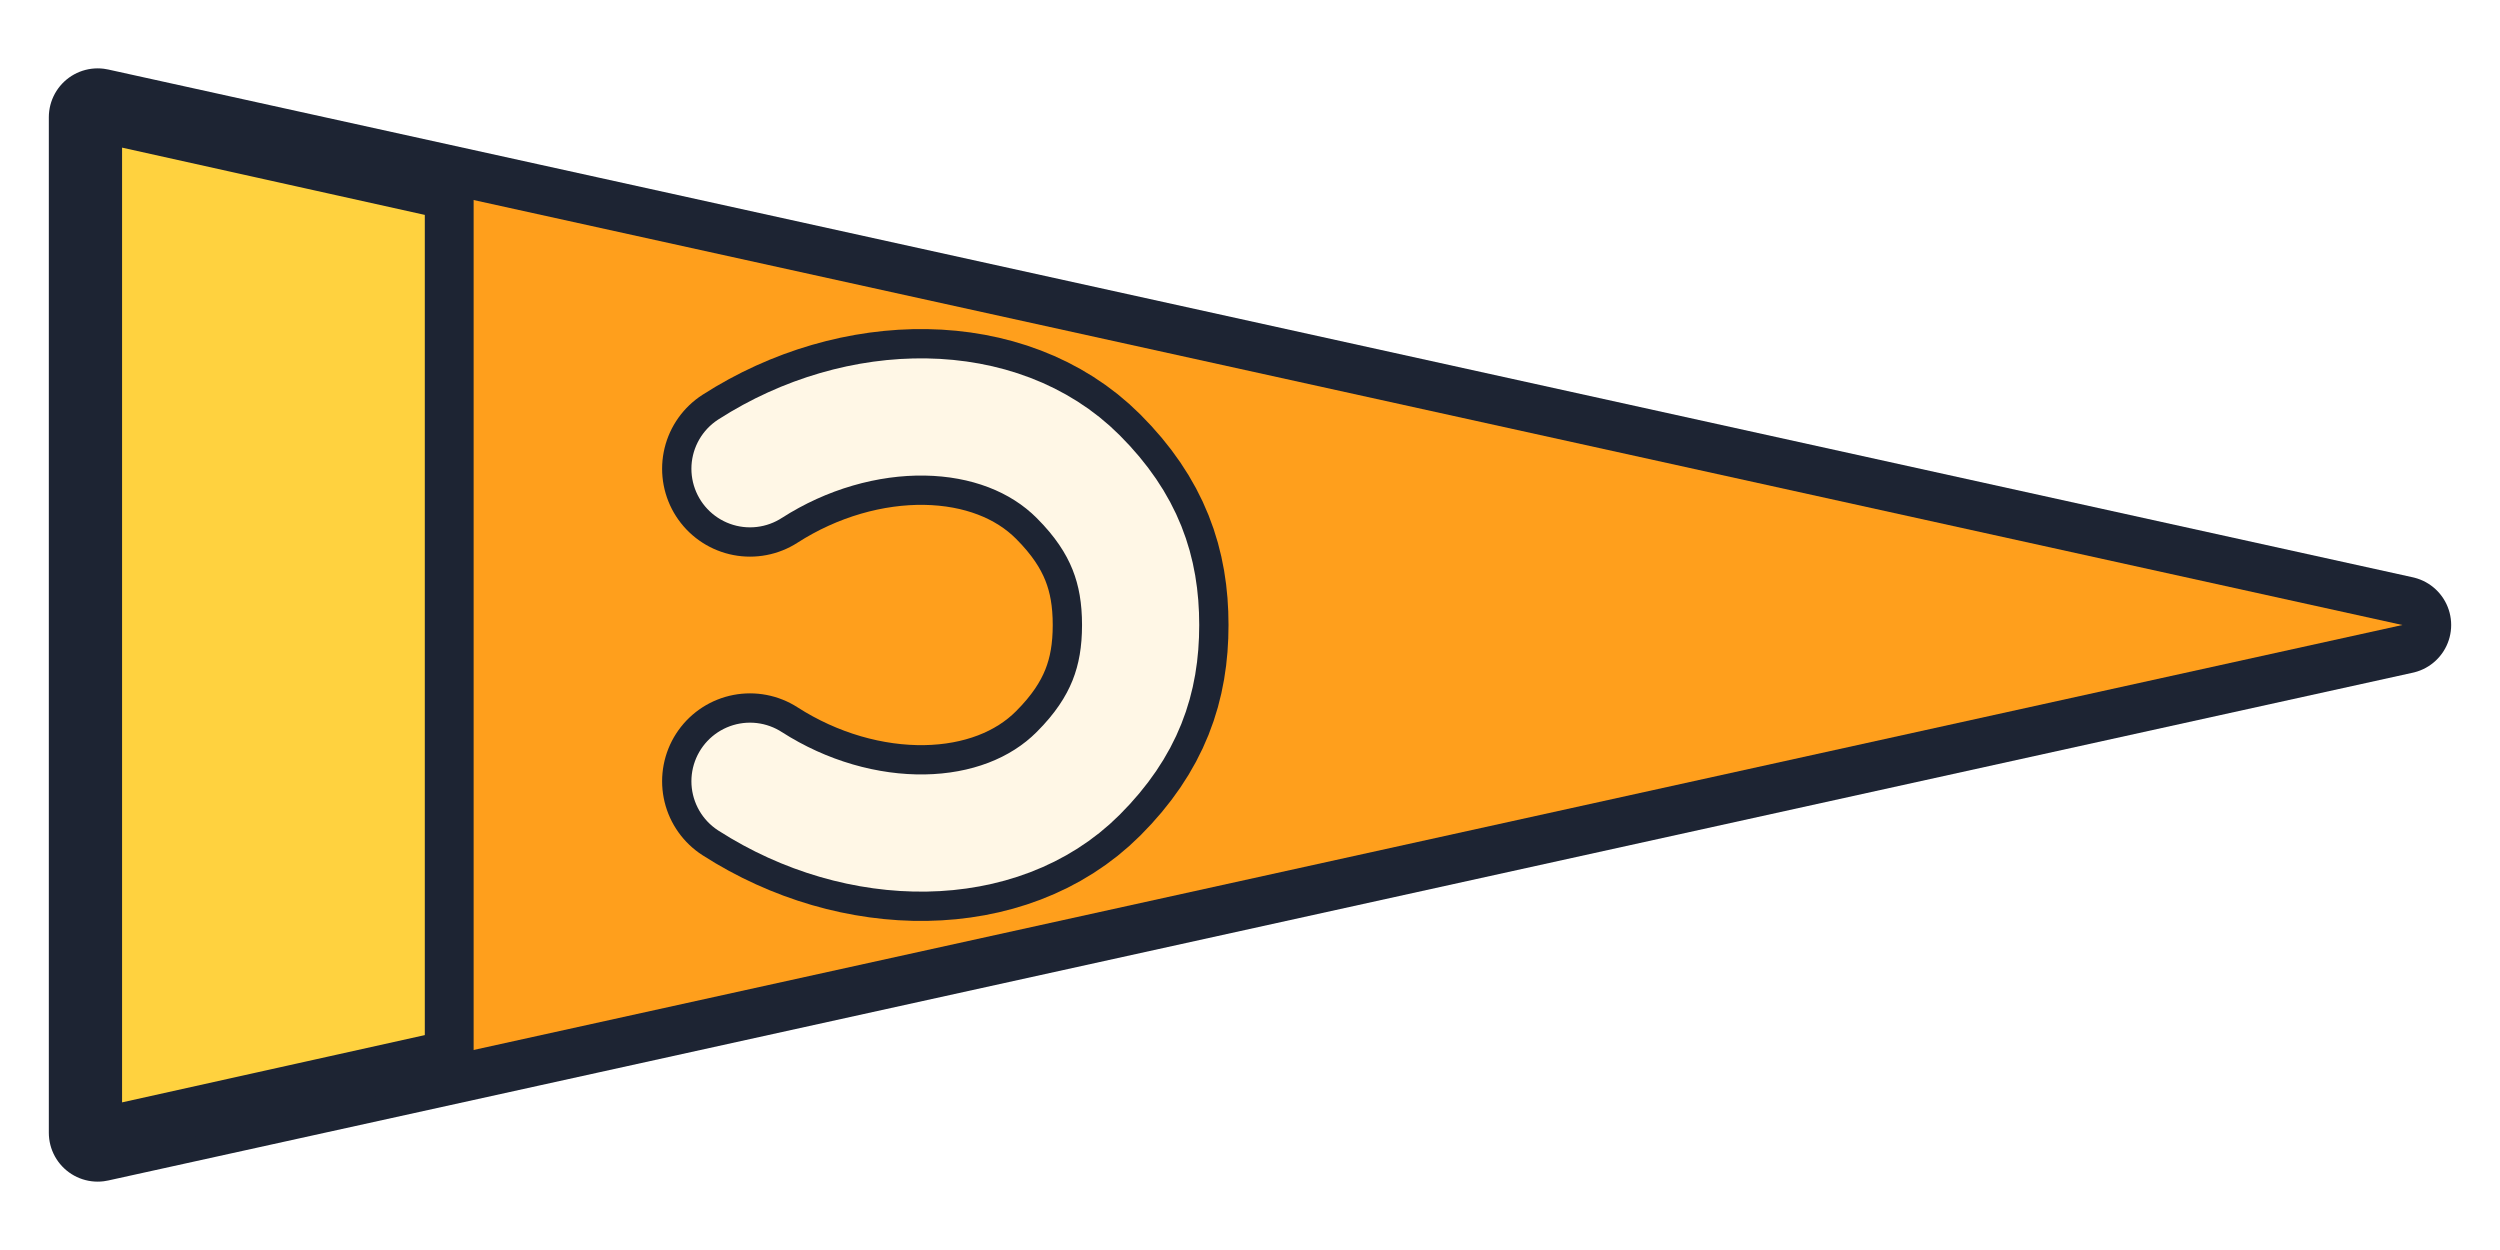
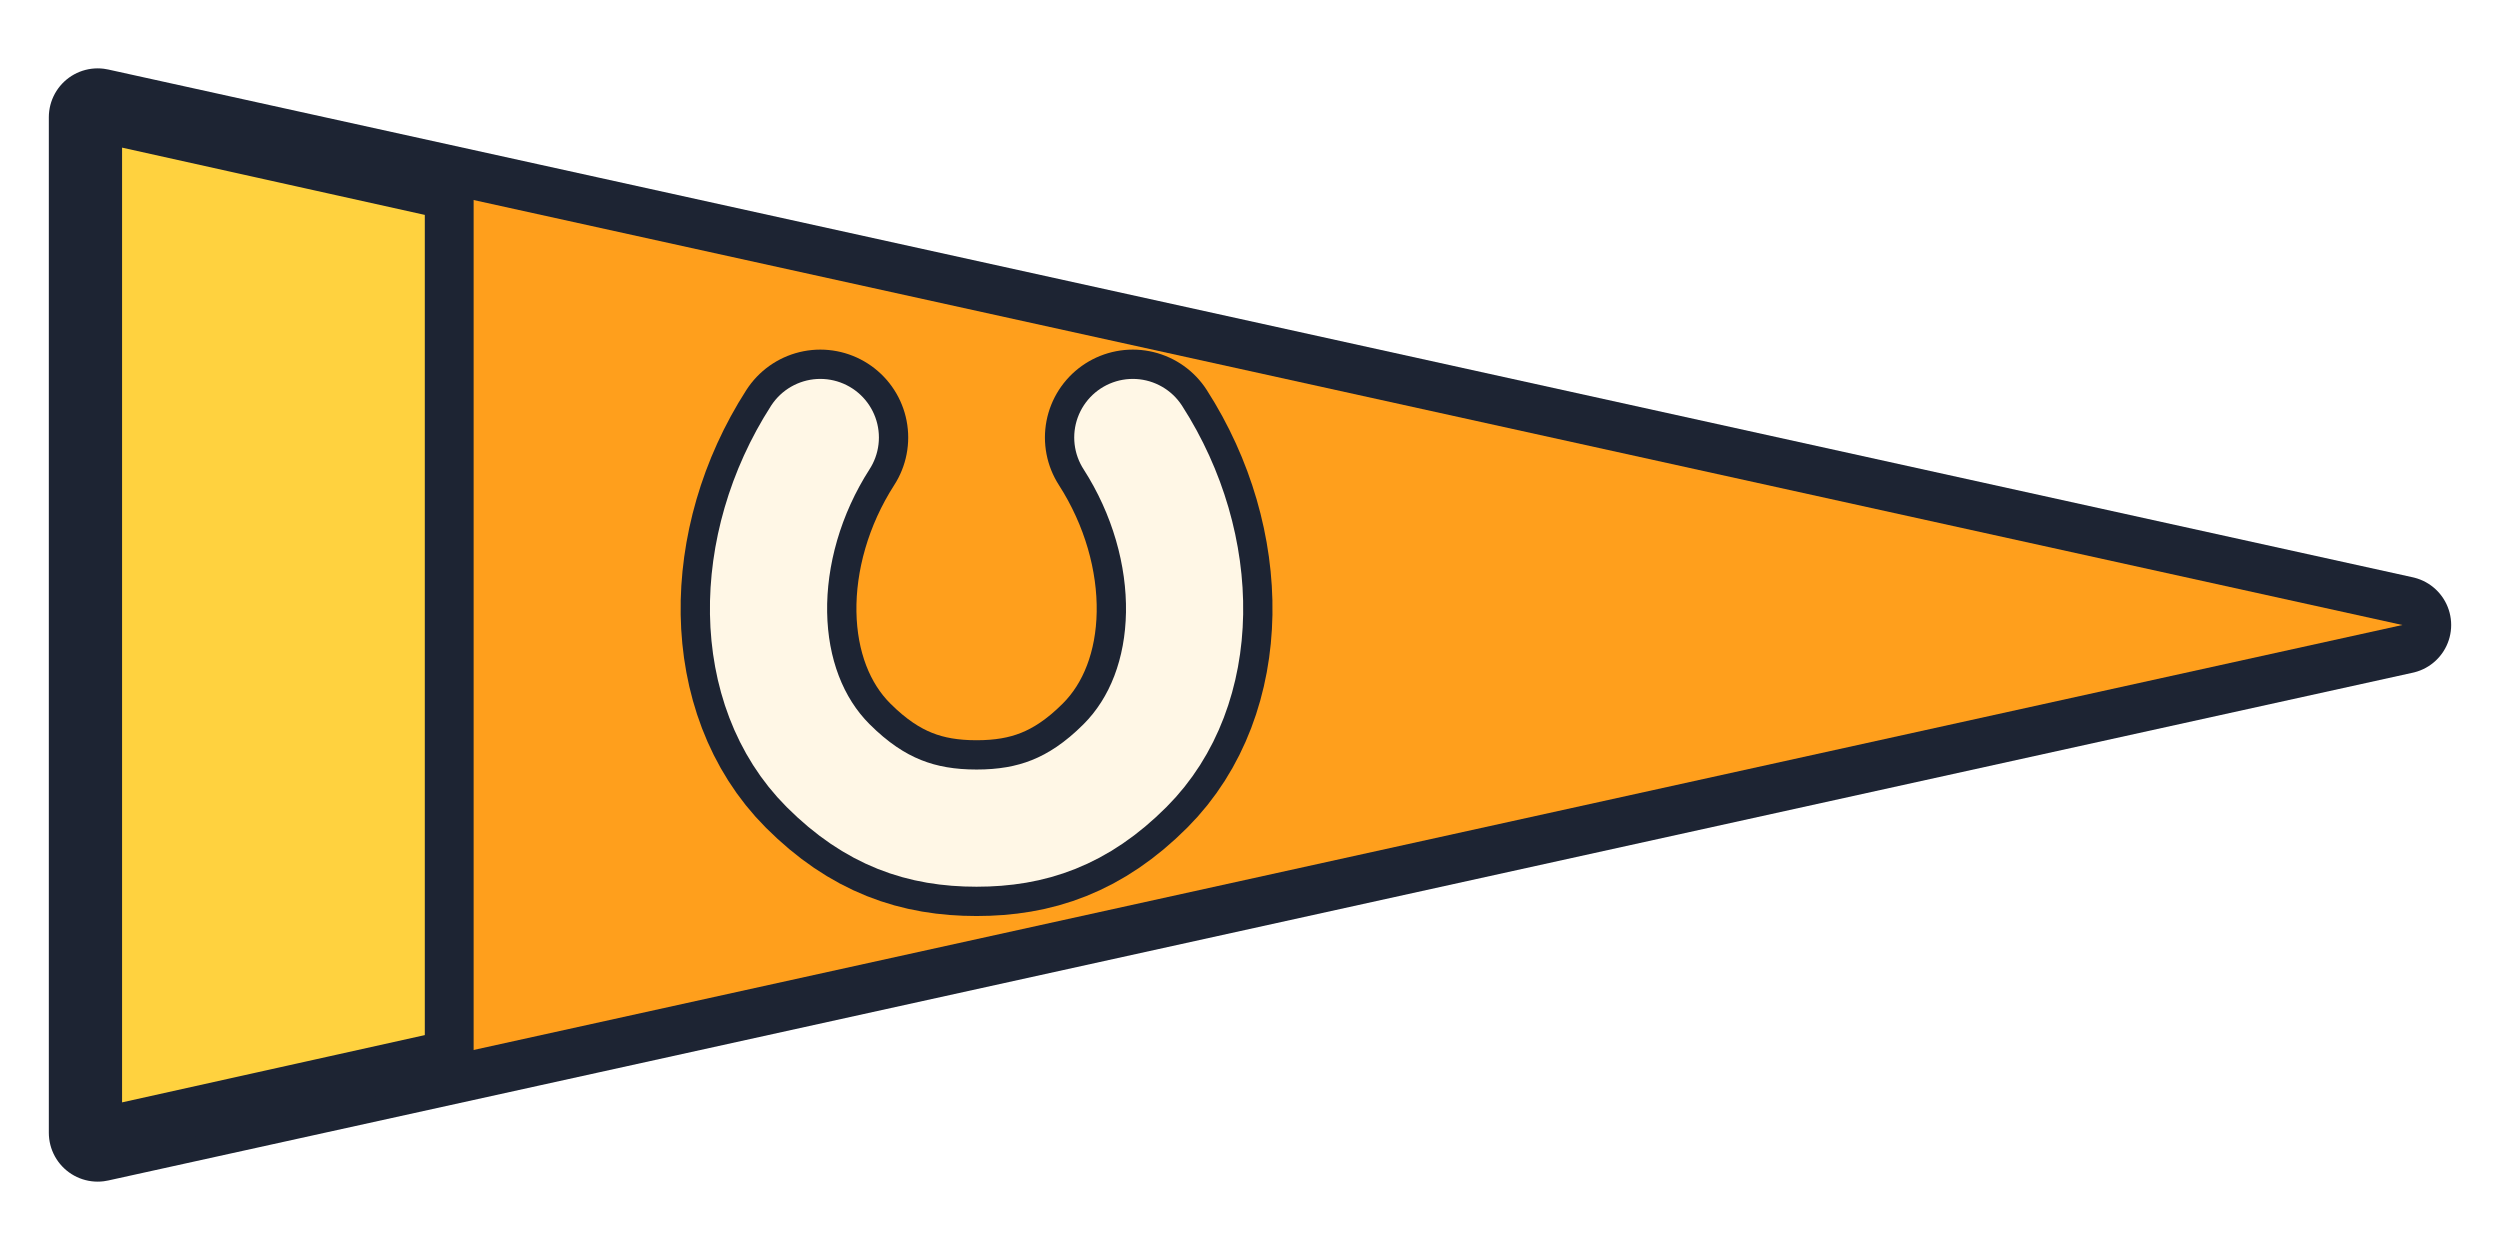
<svg xmlns="http://www.w3.org/2000/svg" width="256" height="128" viewBox="0 0 256 128">
  <g fill="#FF9F1C" stroke="#1D2433" stroke-width="10" stroke-linejoin="round" stroke-linecap="round" paint-order="stroke">
    <path d="M10 12 L246 64 L10 116 Z" />
  </g>
  <path d="M10 12 L46 20 L46 108 L10 116 Z" fill="#FFD23F" stroke="#1D2433" stroke-width="5" stroke-linejoin="round" />
-   <g transform="rotate(90 96 64)">
-     <g transform="translate(96 64) scale(0.8)">
+   <g transform="rotate(180 100 64)">
+     <g transform="translate(100 64) scale(0.8)">
      <path d="M-20 24 C-29 10 -29 -8 -19 -18 C-13 -24 -7 -26 0 -26 C7 -26 13 -24 19 -18 C29 -8 29 10 20 24" fill="none" stroke="#1D2433" stroke-width="22.5" stroke-linecap="round" stroke-linejoin="round" />
      <path d="M-20 24 C-29 10 -29 -8 -19 -18 C-13 -24 -7 -26 0 -26 C7 -26 13 -24 19 -18 C29 -8 29 10 20 24" fill="none" stroke="#FFF7E6" stroke-width="15.0" stroke-linecap="round" stroke-linejoin="round" />
    </g>
  </g>
</svg>
